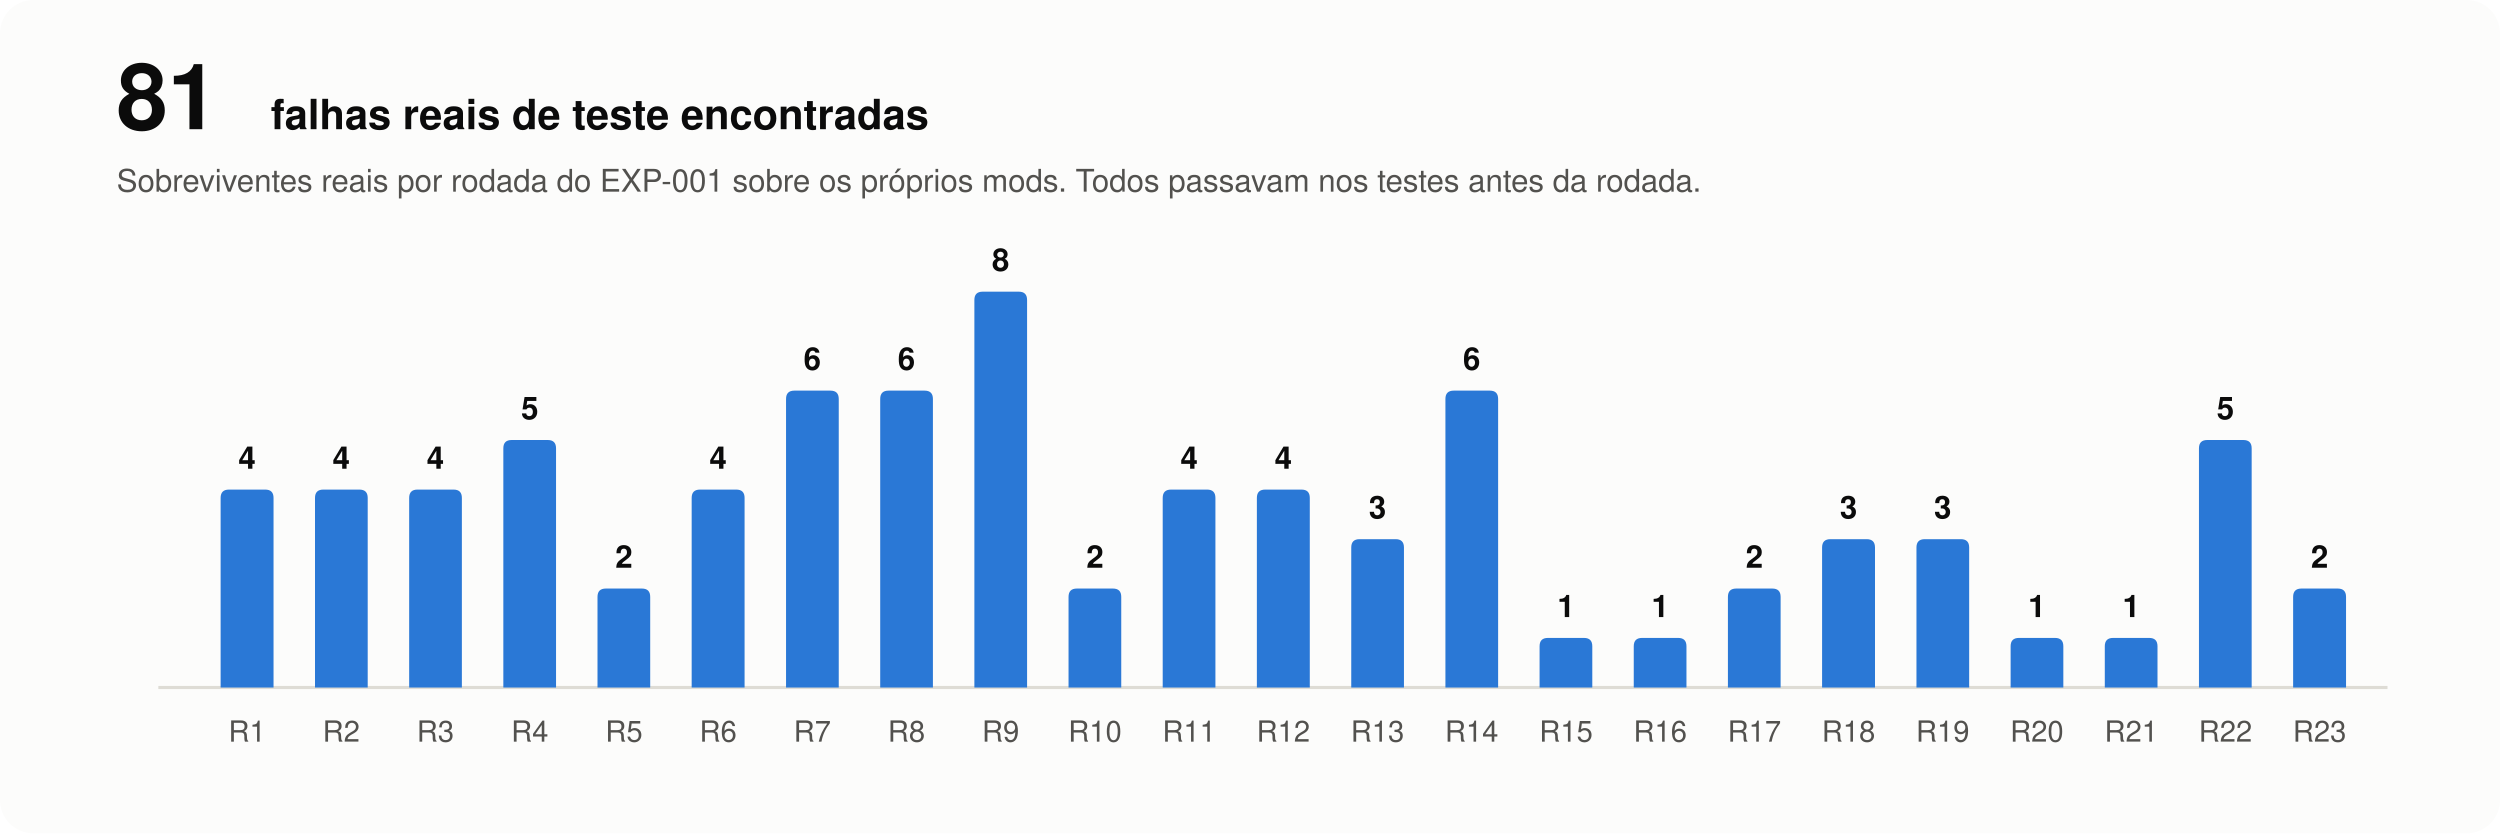
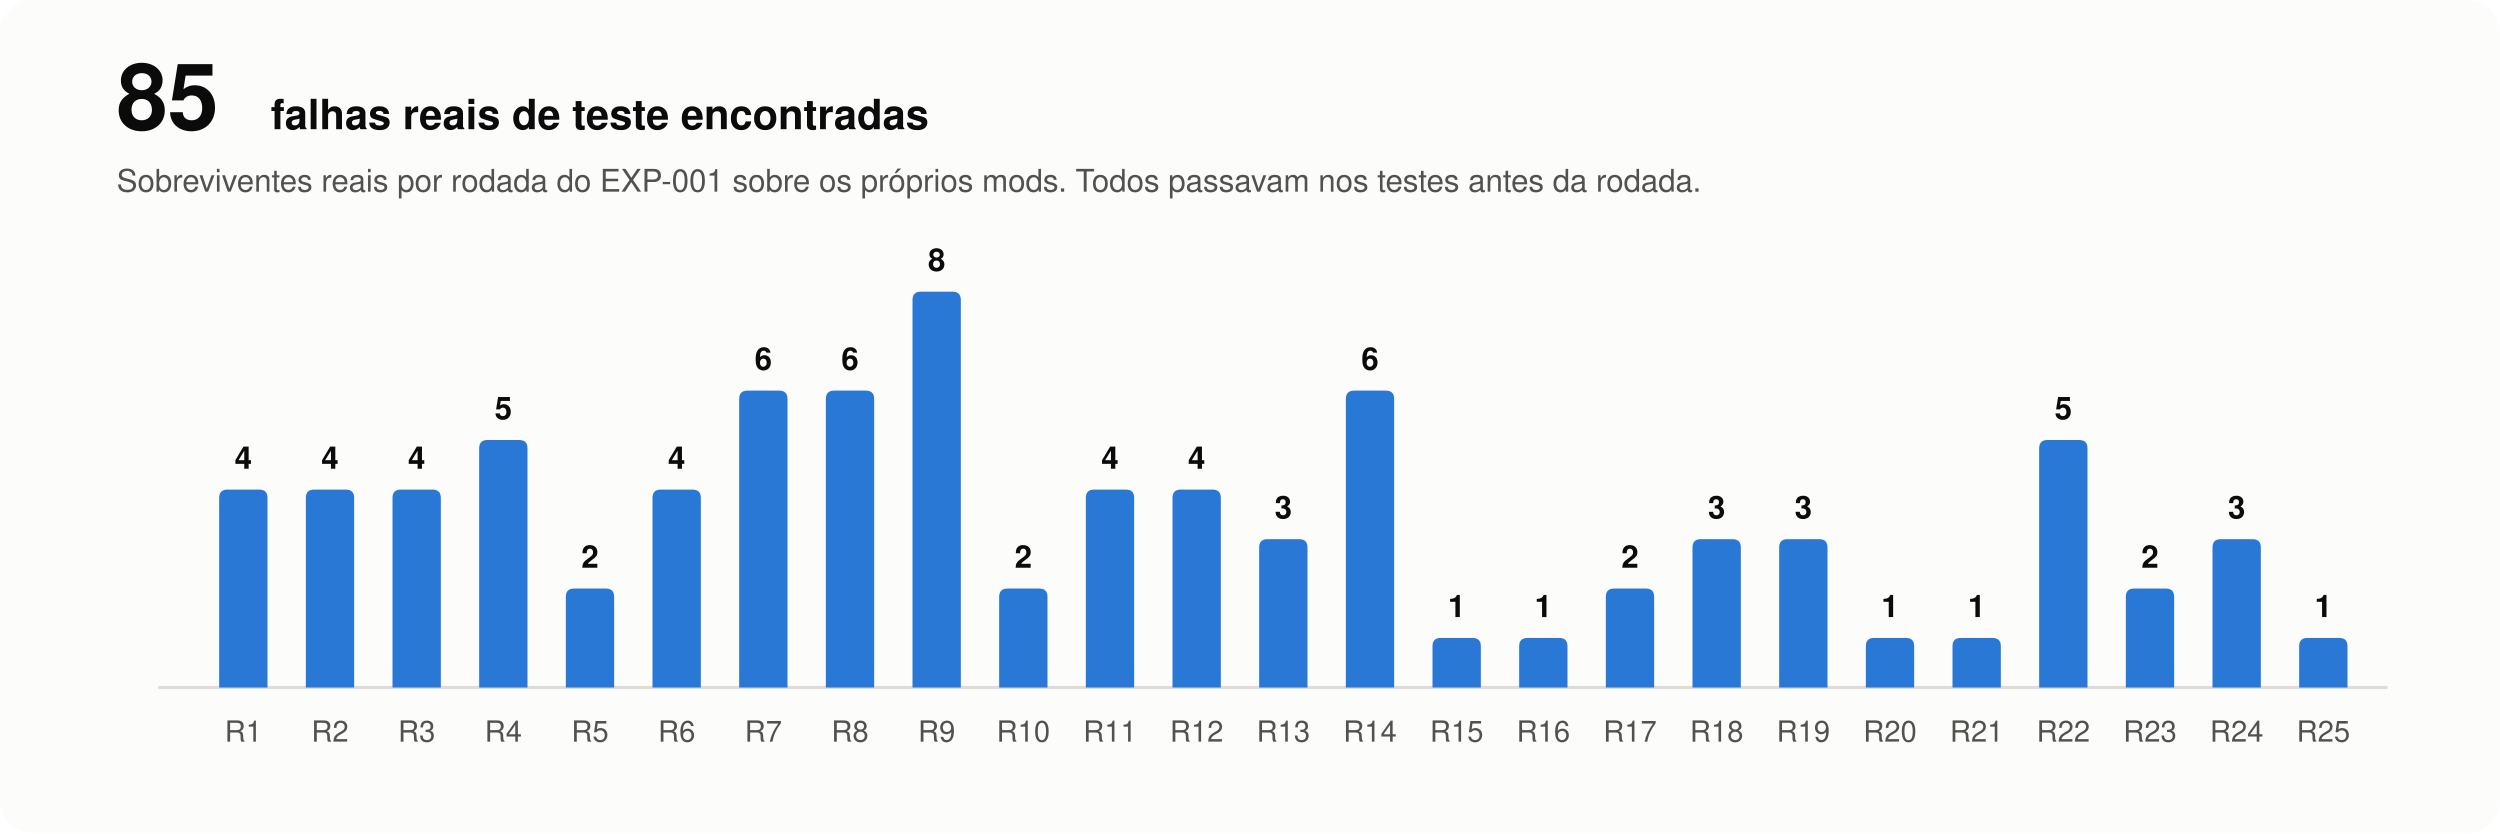
- <svg xmlns="http://www.w3.org/2000/svg" viewBox="0 0 1200 400" width="1200" height="400" role="img" aria-label="81 falhas reais de teste encontradas em 23 rodadas" font-family="ui-sans-serif, -apple-system, 'Segoe UI', Helvetica, Arial, sans-serif">
+ <svg xmlns="http://www.w3.org/2000/svg" viewBox="0 0 1200 400" width="1200" height="400" role="img" aria-label="85 falhas reais de teste encontradas em 25 rodadas" font-family="ui-sans-serif, -apple-system, 'Segoe UI', Helvetica, Arial, sans-serif">
  <style>
  .sup { fill: #fcfcfb; } .sup2 { fill: #f3f2ef; } .borda { stroke: #dedcd5; }
  .t1 { fill: #0b0b0b; } .t2 { fill: #52514e; } .t3 { fill: #8a887f; }
  .ac { fill: #2a78d6; } .acs { stroke: #2a78d6; } .acf { fill: #e8f1fb; }
  .ok { fill: #0f7a3d; } .okf { fill: #e3f3e8; }
  @media (prefers-color-scheme: dark) {
    .sup { fill: #1a1a19; } .sup2 { fill: #232322; } .borda { stroke: #3a3936; }
    .t1 { fill: #f0efec; } .t2 { fill: #c3c2b7; } .t3 { fill: #8f8d84; }
    .ac { fill: #3987e5; } .acs { stroke: #3987e5; } .acf { fill: #1d2c40; }
    .ok { fill: #4cc27a; } .okf { fill: #16301f; }
  }
  @media (prefers-reduced-motion: reduce) { * { animation: none !important; } }

  .barra { transform-box: fill-box; transform-origin: bottom; animation: cresce 1.1s cubic-bezier(.2,.8,.2,1); }
  @keyframes cresce { from { transform: scaleY(0); } to { transform: scaleY(1); } }
</style>
  <rect width="1200" height="400" rx="16" class="sup" />
-   <text x="56" y="62" font-size="44" font-weight="800" class="t1">81</text>
+   <text x="56" y="62" font-size="44" font-weight="800" class="t1">85</text>
  <text x="130" y="62" font-size="20" font-weight="700" class="t1">falhas reais de teste encontradas</text>
  <text x="56" y="92" font-size="15" class="t2">Sobreviventes reais por rodada do EXP-001 sobre os próprios mods. Todos passavam nos testes antes da rodada.</text>
  <line x1="76" y1="330" x2="1146" y2="330" class="borda" stroke-width="1.5" />
  <g class="barra">
-     <path d="M105.9,330 L105.9,239.0 Q105.9,235.0 109.9,235.0 L127.3,235.0 Q131.3,235.0 131.3,239.0 L131.3,330 Z" class="ac" />
+     <path d="M105.2,330 L105.2,239.0 Q105.2,235.0 109.2,235.0 L124.4,235.0 Q128.4,235.0 128.4,239.0 L128.4,330 Z" class="ac" />
  </g>
-   <text x="118.6" y="225.0" font-size="15" font-weight="700" class="t1" text-anchor="middle">4</text>
-   <text x="118.6" y="356" font-size="14" class="t2" text-anchor="middle">R1</text>
+   <text x="116.8" y="225.0" font-size="15" font-weight="700" class="t1" text-anchor="middle">4</text>
+   <text x="116.8" y="356" font-size="14" class="t2" text-anchor="middle">R1</text>
  <g class="barra">
-     <path d="M151.2,330 L151.2,239.0 Q151.2,235.0 155.2,235.0 L172.5,235.0 Q176.5,235.0 176.5,239.0 L176.5,330 Z" class="ac" />
+     <path d="M146.8,330 L146.8,239.0 Q146.8,235.0 150.8,235.0 L166.0,235.0 Q170.0,235.0 170.0,239.0 L170.0,330 Z" class="ac" />
  </g>
-   <text x="163.8" y="225.0" font-size="15" font-weight="700" class="t1" text-anchor="middle">4</text>
-   <text x="163.8" y="356" font-size="14" class="t2" text-anchor="middle">R2</text>
+   <text x="158.4" y="225.0" font-size="15" font-weight="700" class="t1" text-anchor="middle">4</text>
+   <text x="158.4" y="356" font-size="14" class="t2" text-anchor="middle">R2</text>
  <g class="barra">
-     <path d="M196.4,330 L196.4,239.0 Q196.4,235.0 200.4,235.0 L217.7,235.0 Q221.7,235.0 221.7,239.0 L221.7,330 Z" class="ac" />
+     <path d="M188.4,330 L188.4,239.0 Q188.4,235.0 192.4,235.0 L207.6,235.0 Q211.6,235.0 211.6,239.0 L211.6,330 Z" class="ac" />
  </g>
-   <text x="209.0" y="225.0" font-size="15" font-weight="700" class="t1" text-anchor="middle">4</text>
-   <text x="209.0" y="356" font-size="14" class="t2" text-anchor="middle">R3</text>
+   <text x="200.0" y="225.0" font-size="15" font-weight="700" class="t1" text-anchor="middle">4</text>
+   <text x="200.0" y="356" font-size="14" class="t2" text-anchor="middle">R3</text>
  <g class="barra">
-     <path d="M241.6,330 L241.6,215.2 Q241.6,211.2 245.6,211.2 L262.9,211.2 Q266.9,211.2 266.9,215.2 L266.9,330 Z" class="ac" />
+     <path d="M230.0,330 L230.0,215.2 Q230.0,211.2 234.0,211.2 L249.2,211.2 Q253.2,211.2 253.2,215.2 L253.2,330 Z" class="ac" />
  </g>
-   <text x="254.3" y="201.2" font-size="15" font-weight="700" class="t1" text-anchor="middle">5</text>
-   <text x="254.3" y="356" font-size="14" class="t2" text-anchor="middle">R4</text>
+   <text x="241.6" y="201.2" font-size="15" font-weight="700" class="t1" text-anchor="middle">5</text>
+   <text x="241.6" y="356" font-size="14" class="t2" text-anchor="middle">R4</text>
  <g class="barra">
-     <path d="M286.8,330 L286.8,286.5 Q286.8,282.5 290.8,282.5 L308.1,282.5 Q312.1,282.5 312.1,286.5 L312.1,330 Z" class="ac" />
+     <path d="M271.6,330 L271.6,286.5 Q271.6,282.5 275.6,282.5 L290.8,282.5 Q294.8,282.5 294.8,286.5 L294.8,330 Z" class="ac" />
  </g>
-   <text x="299.5" y="272.5" font-size="15" font-weight="700" class="t1" text-anchor="middle">2</text>
-   <text x="299.5" y="356" font-size="14" class="t2" text-anchor="middle">R5</text>
+   <text x="283.2" y="272.5" font-size="15" font-weight="700" class="t1" text-anchor="middle">2</text>
+   <text x="283.2" y="356" font-size="14" class="t2" text-anchor="middle">R5</text>
  <g class="barra">
-     <path d="M332.0,330 L332.0,239.0 Q332.0,235.0 336.0,235.0 L353.4,235.0 Q357.4,235.0 357.4,239.0 L357.4,330 Z" class="ac" />
+     <path d="M313.2,330 L313.2,239.0 Q313.2,235.0 317.2,235.0 L332.4,235.0 Q336.4,235.0 336.4,239.0 L336.4,330 Z" class="ac" />
  </g>
-   <text x="344.7" y="225.0" font-size="15" font-weight="700" class="t1" text-anchor="middle">4</text>
-   <text x="344.7" y="356" font-size="14" class="t2" text-anchor="middle">R6</text>
+   <text x="324.8" y="225.0" font-size="15" font-weight="700" class="t1" text-anchor="middle">4</text>
+   <text x="324.8" y="356" font-size="14" class="t2" text-anchor="middle">R6</text>
  <g class="barra">
-     <path d="M377.3,330 L377.3,191.5 Q377.3,187.5 381.3,187.5 L398.6,187.5 Q402.6,187.5 402.6,191.5 L402.6,330 Z" class="ac" />
+     <path d="M354.8,330 L354.8,191.5 Q354.8,187.5 358.8,187.5 L374.0,187.5 Q378.0,187.5 378.0,191.5 L378.0,330 Z" class="ac" />
  </g>
-   <text x="389.9" y="177.5" font-size="15" font-weight="700" class="t1" text-anchor="middle">6</text>
-   <text x="389.9" y="356" font-size="14" class="t2" text-anchor="middle">R7</text>
+   <text x="366.4" y="177.5" font-size="15" font-weight="700" class="t1" text-anchor="middle">6</text>
+   <text x="366.4" y="356" font-size="14" class="t2" text-anchor="middle">R7</text>
  <g class="barra">
-     <path d="M422.5,330 L422.5,191.5 Q422.5,187.5 426.5,187.5 L443.8,187.5 Q447.8,187.5 447.8,191.5 L447.8,330 Z" class="ac" />
+     <path d="M396.4,330 L396.4,191.5 Q396.4,187.5 400.4,187.5 L415.6,187.5 Q419.6,187.5 419.6,191.5 L419.6,330 Z" class="ac" />
  </g>
-   <text x="435.1" y="177.5" font-size="15" font-weight="700" class="t1" text-anchor="middle">6</text>
-   <text x="435.1" y="356" font-size="14" class="t2" text-anchor="middle">R8</text>
+   <text x="408.0" y="177.5" font-size="15" font-weight="700" class="t1" text-anchor="middle">6</text>
+   <text x="408.0" y="356" font-size="14" class="t2" text-anchor="middle">R8</text>
  <g class="barra">
-     <path d="M467.7,330 L467.7,144.0 Q467.7,140.0 471.7,140.0 L489.0,140.0 Q493.0,140.0 493.0,144.0 L493.0,330 Z" class="ac" />
+     <path d="M438.0,330 L438.0,144.0 Q438.0,140.0 442.0,140.0 L457.2,140.0 Q461.2,140.0 461.2,144.0 L461.2,330 Z" class="ac" />
  </g>
-   <text x="480.3" y="130.0" font-size="15" font-weight="700" class="t1" text-anchor="middle">8</text>
-   <text x="480.3" y="356" font-size="14" class="t2" text-anchor="middle">R9</text>
+   <text x="449.6" y="130.0" font-size="15" font-weight="700" class="t1" text-anchor="middle">8</text>
+   <text x="449.6" y="356" font-size="14" class="t2" text-anchor="middle">R9</text>
  <g class="barra">
-     <path d="M512.9,330 L512.9,286.5 Q512.9,282.5 516.9,282.5 L534.2,282.5 Q538.2,282.5 538.2,286.5 L538.2,330 Z" class="ac" />
+     <path d="M479.6,330 L479.6,286.5 Q479.6,282.5 483.6,282.5 L498.8,282.5 Q502.8,282.5 502.8,286.5 L502.8,330 Z" class="ac" />
  </g>
-   <text x="525.6" y="272.5" font-size="15" font-weight="700" class="t1" text-anchor="middle">2</text>
-   <text x="525.6" y="356" font-size="14" class="t2" text-anchor="middle">R10</text>
+   <text x="491.2" y="272.5" font-size="15" font-weight="700" class="t1" text-anchor="middle">2</text>
+   <text x="491.2" y="356" font-size="14" class="t2" text-anchor="middle">R10</text>
  <g class="barra">
-     <path d="M558.1,330 L558.1,239.0 Q558.1,235.0 562.1,235.0 L579.4,235.0 Q583.4,235.0 583.4,239.0 L583.4,330 Z" class="ac" />
+     <path d="M521.2,330 L521.2,239.0 Q521.2,235.0 525.2,235.0 L540.4,235.0 Q544.4,235.0 544.4,239.0 L544.4,330 Z" class="ac" />
  </g>
-   <text x="570.8" y="225.0" font-size="15" font-weight="700" class="t1" text-anchor="middle">4</text>
-   <text x="570.8" y="356" font-size="14" class="t2" text-anchor="middle">R11</text>
+   <text x="532.8" y="225.0" font-size="15" font-weight="700" class="t1" text-anchor="middle">4</text>
+   <text x="532.8" y="356" font-size="14" class="t2" text-anchor="middle">R11</text>
  <g class="barra">
-     <path d="M603.3,330 L603.3,239.0 Q603.3,235.0 607.3,235.0 L624.7,235.0 Q628.7,235.0 628.7,239.0 L628.7,330 Z" class="ac" />
+     <path d="M562.8,330 L562.8,239.0 Q562.8,235.0 566.8,235.0 L582.0,235.0 Q586.0,235.0 586.0,239.0 L586.0,330 Z" class="ac" />
  </g>
-   <text x="616.0" y="225.0" font-size="15" font-weight="700" class="t1" text-anchor="middle">4</text>
-   <text x="616.0" y="356" font-size="14" class="t2" text-anchor="middle">R12</text>
+   <text x="574.4" y="225.0" font-size="15" font-weight="700" class="t1" text-anchor="middle">4</text>
+   <text x="574.4" y="356" font-size="14" class="t2" text-anchor="middle">R12</text>
  <g class="barra">
-     <path d="M648.6,330 L648.6,262.8 Q648.6,258.8 652.6,258.8 L669.9,258.8 Q673.9,258.8 673.9,262.8 L673.9,330 Z" class="ac" />
+     <path d="M604.4,330 L604.4,262.8 Q604.4,258.8 608.4,258.8 L623.6,258.8 Q627.6,258.8 627.6,262.8 L627.6,330 Z" class="ac" />
  </g>
-   <text x="661.2" y="248.8" font-size="15" font-weight="700" class="t1" text-anchor="middle">3</text>
-   <text x="661.2" y="356" font-size="14" class="t2" text-anchor="middle">R13</text>
+   <text x="616.0" y="248.8" font-size="15" font-weight="700" class="t1" text-anchor="middle">3</text>
+   <text x="616.0" y="356" font-size="14" class="t2" text-anchor="middle">R13</text>
  <g class="barra">
-     <path d="M693.8,330 L693.8,191.5 Q693.8,187.5 697.8,187.5 L715.1,187.5 Q719.1,187.5 719.1,191.5 L719.1,330 Z" class="ac" />
+     <path d="M646.0,330 L646.0,191.5 Q646.0,187.5 650.0,187.5 L665.2,187.5 Q669.2,187.5 669.2,191.5 L669.2,330 Z" class="ac" />
  </g>
-   <text x="706.4" y="177.5" font-size="15" font-weight="700" class="t1" text-anchor="middle">6</text>
-   <text x="706.4" y="356" font-size="14" class="t2" text-anchor="middle">R14</text>
+   <text x="657.6" y="177.5" font-size="15" font-weight="700" class="t1" text-anchor="middle">6</text>
+   <text x="657.6" y="356" font-size="14" class="t2" text-anchor="middle">R14</text>
  <g class="barra">
-     <path d="M739.0,330 L739.0,310.2 Q739.0,306.2 743.0,306.2 L760.3,306.2 Q764.3,306.2 764.3,310.2 L764.3,330 Z" class="ac" />
+     <path d="M687.6,330 L687.6,310.2 Q687.6,306.2 691.6,306.2 L706.8,306.2 Q710.8,306.2 710.8,310.2 L710.8,330 Z" class="ac" />
  </g>
-   <text x="751.7" y="296.2" font-size="15" font-weight="700" class="t1" text-anchor="middle">1</text>
-   <text x="751.7" y="356" font-size="14" class="t2" text-anchor="middle">R15</text>
+   <text x="699.2" y="296.2" font-size="15" font-weight="700" class="t1" text-anchor="middle">1</text>
+   <text x="699.2" y="356" font-size="14" class="t2" text-anchor="middle">R15</text>
  <g class="barra">
-     <path d="M784.2,330 L784.2,310.2 Q784.2,306.2 788.2,306.2 L805.5,306.2 Q809.5,306.2 809.5,310.2 L809.5,330 Z" class="ac" />
+     <path d="M729.2,330 L729.2,310.2 Q729.2,306.2 733.2,306.2 L748.4,306.2 Q752.4,306.2 752.4,310.2 L752.4,330 Z" class="ac" />
  </g>
-   <text x="796.9" y="296.2" font-size="15" font-weight="700" class="t1" text-anchor="middle">1</text>
-   <text x="796.9" y="356" font-size="14" class="t2" text-anchor="middle">R16</text>
+   <text x="740.8" y="296.2" font-size="15" font-weight="700" class="t1" text-anchor="middle">1</text>
+   <text x="740.8" y="356" font-size="14" class="t2" text-anchor="middle">R16</text>
  <g class="barra">
-     <path d="M829.4,330 L829.4,286.5 Q829.4,282.5 833.4,282.5 L850.7,282.5 Q854.7,282.5 854.7,286.5 L854.7,330 Z" class="ac" />
+     <path d="M770.8,330 L770.8,286.5 Q770.8,282.5 774.8,282.5 L790.0,282.5 Q794.0,282.5 794.0,286.5 L794.0,330 Z" class="ac" />
  </g>
-   <text x="842.1" y="272.5" font-size="15" font-weight="700" class="t1" text-anchor="middle">2</text>
-   <text x="842.1" y="356" font-size="14" class="t2" text-anchor="middle">R17</text>
+   <text x="782.4" y="272.5" font-size="15" font-weight="700" class="t1" text-anchor="middle">2</text>
+   <text x="782.4" y="356" font-size="14" class="t2" text-anchor="middle">R17</text>
  <g class="barra">
-     <path d="M874.6,330 L874.6,262.8 Q874.6,258.8 878.6,258.8 L896.0,258.8 Q900.0,258.8 900.0,262.8 L900.0,330 Z" class="ac" />
+     <path d="M812.4,330 L812.4,262.8 Q812.4,258.8 816.4,258.8 L831.6,258.8 Q835.6,258.8 835.6,262.8 L835.6,330 Z" class="ac" />
  </g>
-   <text x="887.3" y="248.8" font-size="15" font-weight="700" class="t1" text-anchor="middle">3</text>
-   <text x="887.3" y="356" font-size="14" class="t2" text-anchor="middle">R18</text>
+   <text x="824.0" y="248.8" font-size="15" font-weight="700" class="t1" text-anchor="middle">3</text>
+   <text x="824.0" y="356" font-size="14" class="t2" text-anchor="middle">R18</text>
  <g class="barra">
-     <path d="M919.9,330 L919.9,262.8 Q919.9,258.8 923.9,258.8 L941.2,258.8 Q945.2,258.8 945.2,262.8 L945.2,330 Z" class="ac" />
+     <path d="M854.0,330 L854.0,262.8 Q854.0,258.8 858.0,258.8 L873.2,258.8 Q877.2,258.8 877.2,262.8 L877.2,330 Z" class="ac" />
  </g>
-   <text x="932.5" y="248.8" font-size="15" font-weight="700" class="t1" text-anchor="middle">3</text>
-   <text x="932.5" y="356" font-size="14" class="t2" text-anchor="middle">R19</text>
+   <text x="865.6" y="248.8" font-size="15" font-weight="700" class="t1" text-anchor="middle">3</text>
+   <text x="865.6" y="356" font-size="14" class="t2" text-anchor="middle">R19</text>
  <g class="barra">
-     <path d="M965.1,330 L965.1,310.2 Q965.1,306.2 969.1,306.2 L986.4,306.2 Q990.4,306.2 990.4,310.2 L990.4,330 Z" class="ac" />
+     <path d="M895.6,330 L895.6,310.2 Q895.6,306.2 899.6,306.2 L914.8,306.2 Q918.8,306.2 918.8,310.2 L918.8,330 Z" class="ac" />
  </g>
-   <text x="977.7" y="296.2" font-size="15" font-weight="700" class="t1" text-anchor="middle">1</text>
-   <text x="977.7" y="356" font-size="14" class="t2" text-anchor="middle">R20</text>
+   <text x="907.2" y="296.2" font-size="15" font-weight="700" class="t1" text-anchor="middle">1</text>
+   <text x="907.2" y="356" font-size="14" class="t2" text-anchor="middle">R20</text>
  <g class="barra">
-     <path d="M1010.3,330 L1010.3,310.2 Q1010.3,306.2 1014.3,306.2 L1031.6,306.2 Q1035.6,306.2 1035.6,310.2 L1035.6,330 Z" class="ac" />
+     <path d="M937.2,330 L937.2,310.2 Q937.2,306.2 941.2,306.2 L956.4,306.2 Q960.4,306.2 960.4,310.2 L960.4,330 Z" class="ac" />
  </g>
-   <text x="1023.0" y="296.2" font-size="15" font-weight="700" class="t1" text-anchor="middle">1</text>
-   <text x="1023.0" y="356" font-size="14" class="t2" text-anchor="middle">R21</text>
+   <text x="948.8" y="296.2" font-size="15" font-weight="700" class="t1" text-anchor="middle">1</text>
+   <text x="948.8" y="356" font-size="14" class="t2" text-anchor="middle">R21</text>
  <g class="barra">
-     <path d="M1055.5,330 L1055.5,215.2 Q1055.5,211.2 1059.5,211.2 L1076.8,211.2 Q1080.8,211.2 1080.8,215.2 L1080.8,330 Z" class="ac" />
+     <path d="M978.8,330 L978.8,215.2 Q978.8,211.2 982.8,211.2 L998.0,211.2 Q1002.0,211.2 1002.0,215.2 L1002.0,330 Z" class="ac" />
  </g>
-   <text x="1068.2" y="201.2" font-size="15" font-weight="700" class="t1" text-anchor="middle">5</text>
-   <text x="1068.2" y="356" font-size="14" class="t2" text-anchor="middle">R22</text>
+   <text x="990.4" y="201.2" font-size="15" font-weight="700" class="t1" text-anchor="middle">5</text>
+   <text x="990.4" y="356" font-size="14" class="t2" text-anchor="middle">R22</text>
  <g class="barra">
-     <path d="M1100.7,330 L1100.7,286.5 Q1100.7,282.5 1104.7,282.5 L1122.1,282.5 Q1126.1,282.5 1126.1,286.5 L1126.1,330 Z" class="ac" />
+     <path d="M1020.4,330 L1020.4,286.5 Q1020.4,282.5 1024.4,282.5 L1039.6,282.5 Q1043.6,282.5 1043.6,286.5 L1043.6,330 Z" class="ac" />
  </g>
-   <text x="1113.4" y="272.5" font-size="15" font-weight="700" class="t1" text-anchor="middle">2</text>
-   <text x="1113.4" y="356" font-size="14" class="t2" text-anchor="middle">R23</text>
+   <text x="1032.0" y="272.5" font-size="15" font-weight="700" class="t1" text-anchor="middle">2</text>
+   <text x="1032.0" y="356" font-size="14" class="t2" text-anchor="middle">R23</text>
+   <g class="barra">
+     <path d="M1062.0,330 L1062.0,262.8 Q1062.0,258.8 1066.0,258.8 L1081.2,258.8 Q1085.2,258.8 1085.2,262.8 L1085.2,330 Z" class="ac" />
+   </g>
+   <text x="1073.6" y="248.8" font-size="15" font-weight="700" class="t1" text-anchor="middle">3</text>
+   <text x="1073.6" y="356" font-size="14" class="t2" text-anchor="middle">R24</text>
+   <g class="barra">
+     <path d="M1103.6,330 L1103.6,310.2 Q1103.6,306.2 1107.6,306.2 L1122.8,306.2 Q1126.8,306.2 1126.8,310.2 L1126.8,330 Z" class="ac" />
+   </g>
+   <text x="1115.2" y="296.2" font-size="15" font-weight="700" class="t1" text-anchor="middle">1</text>
+   <text x="1115.2" y="356" font-size="14" class="t2" text-anchor="middle">R25</text>
</svg>
